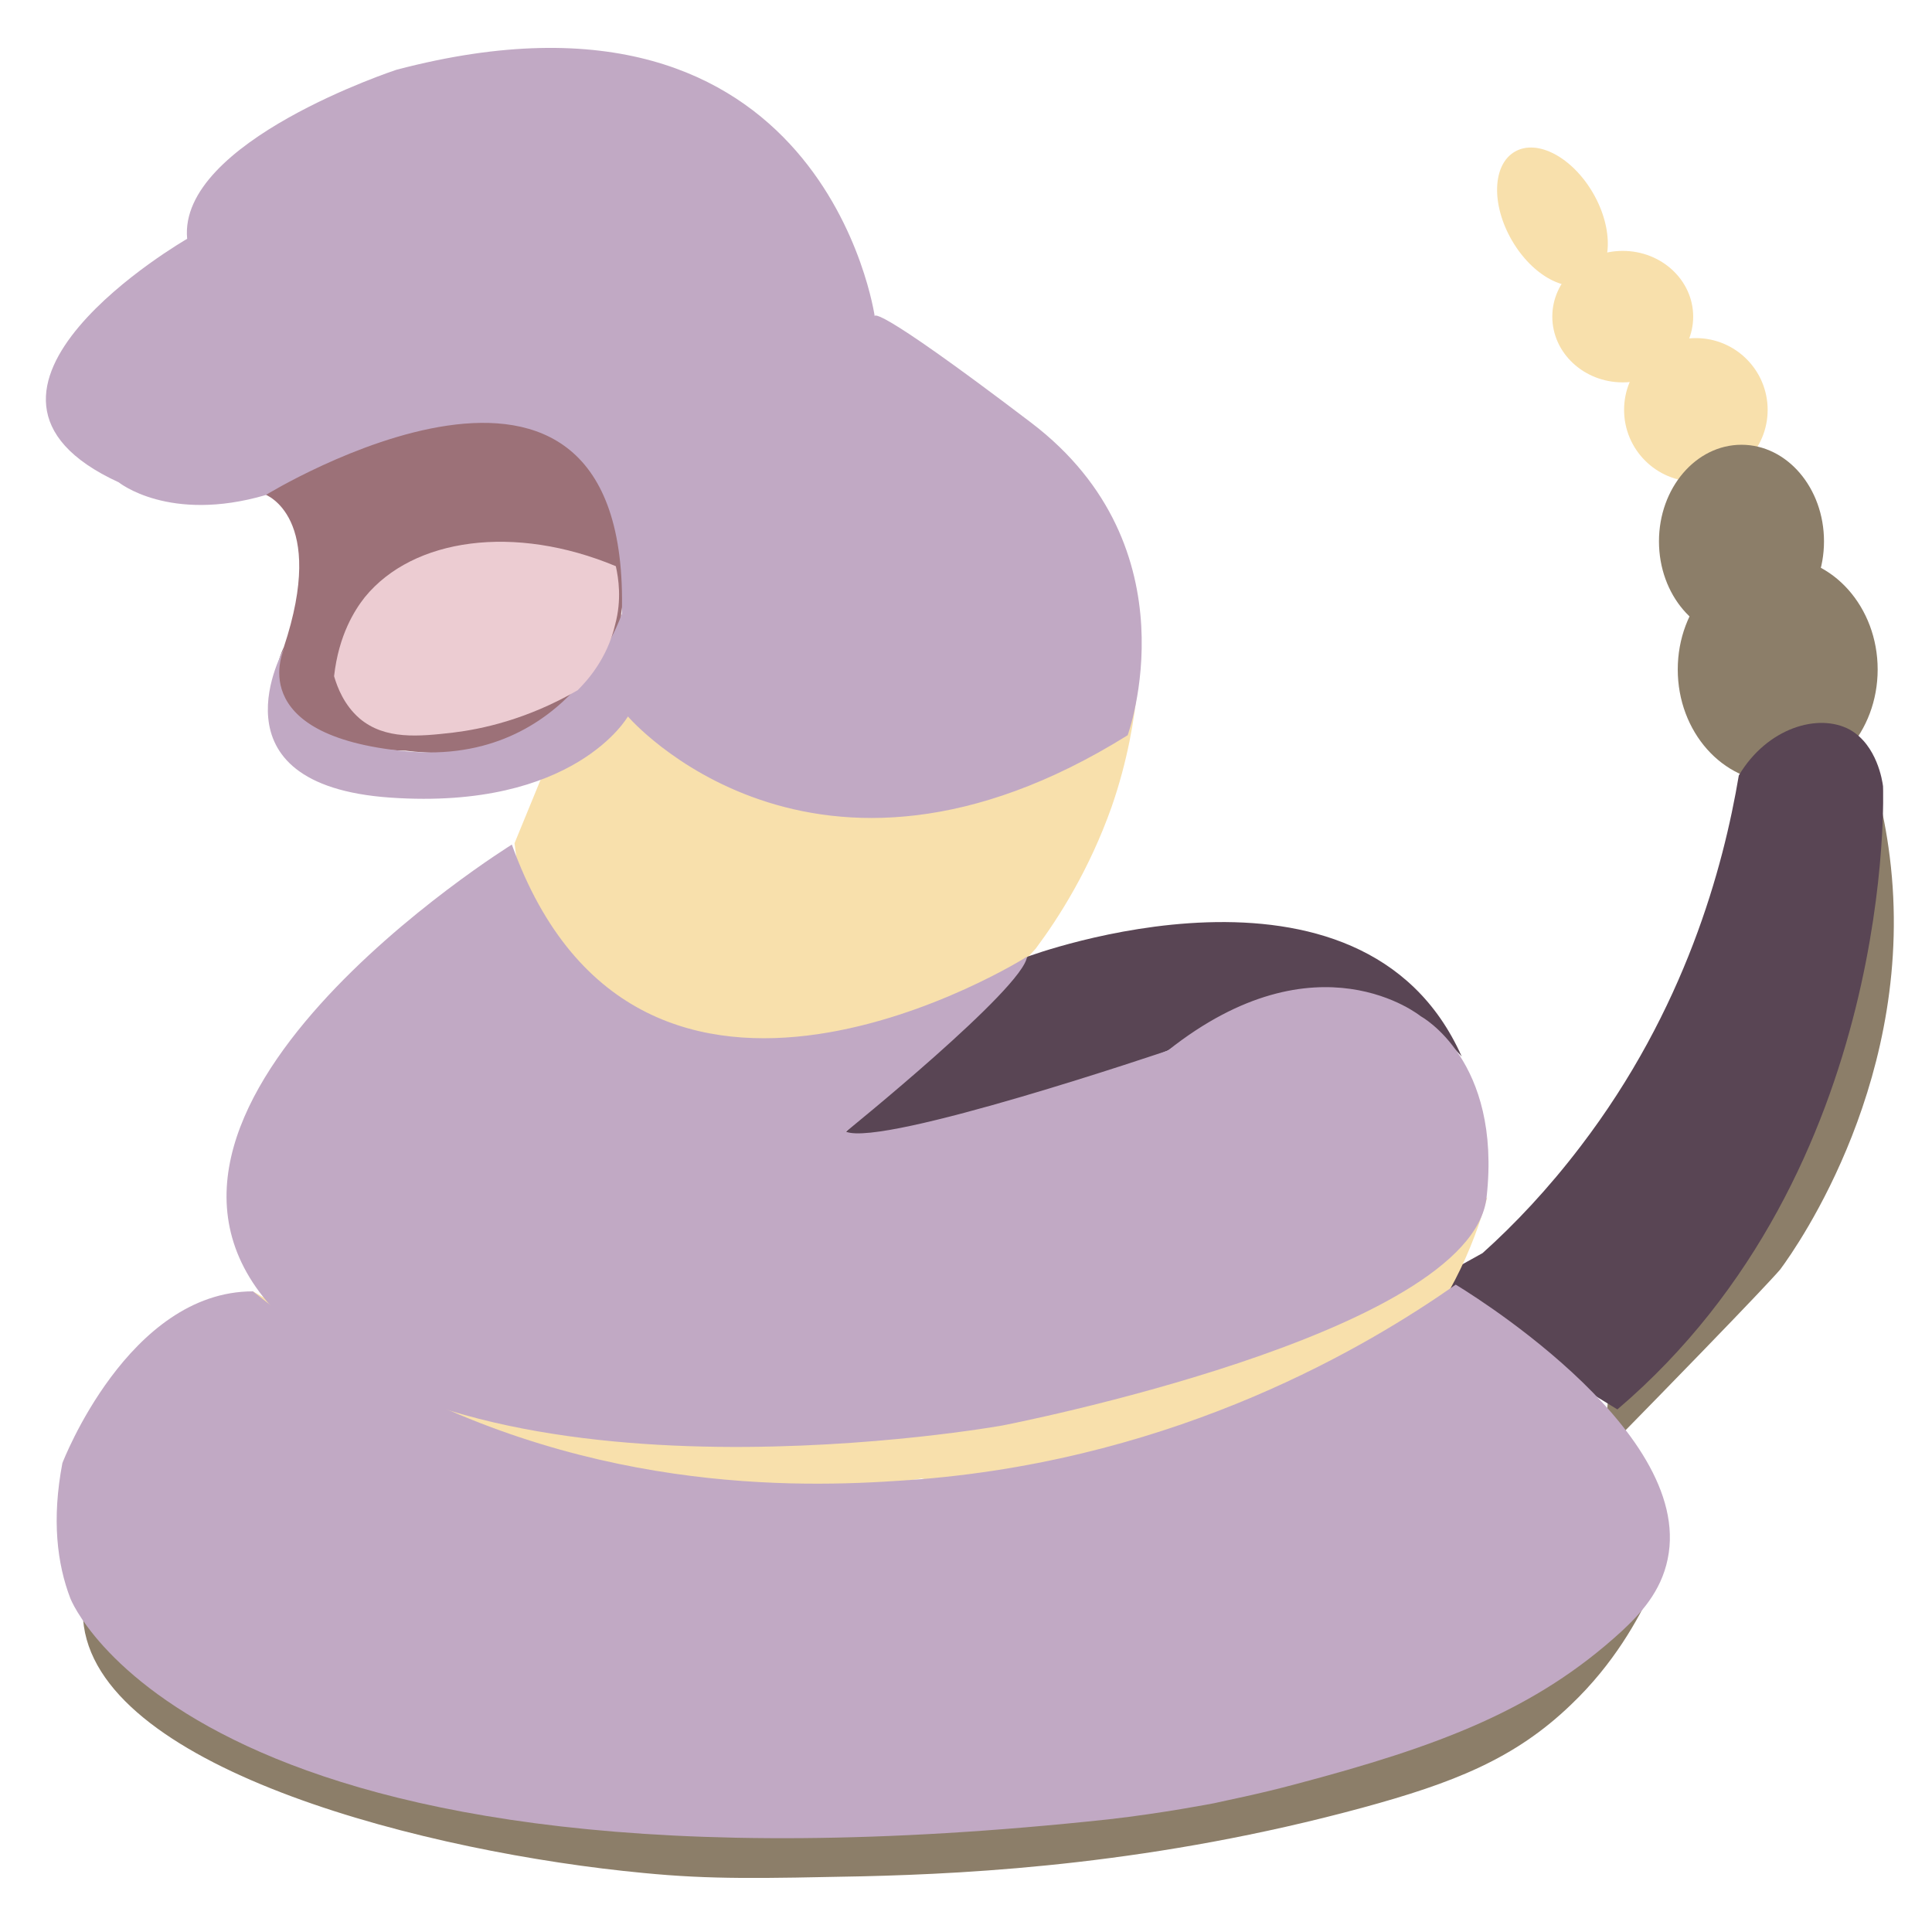
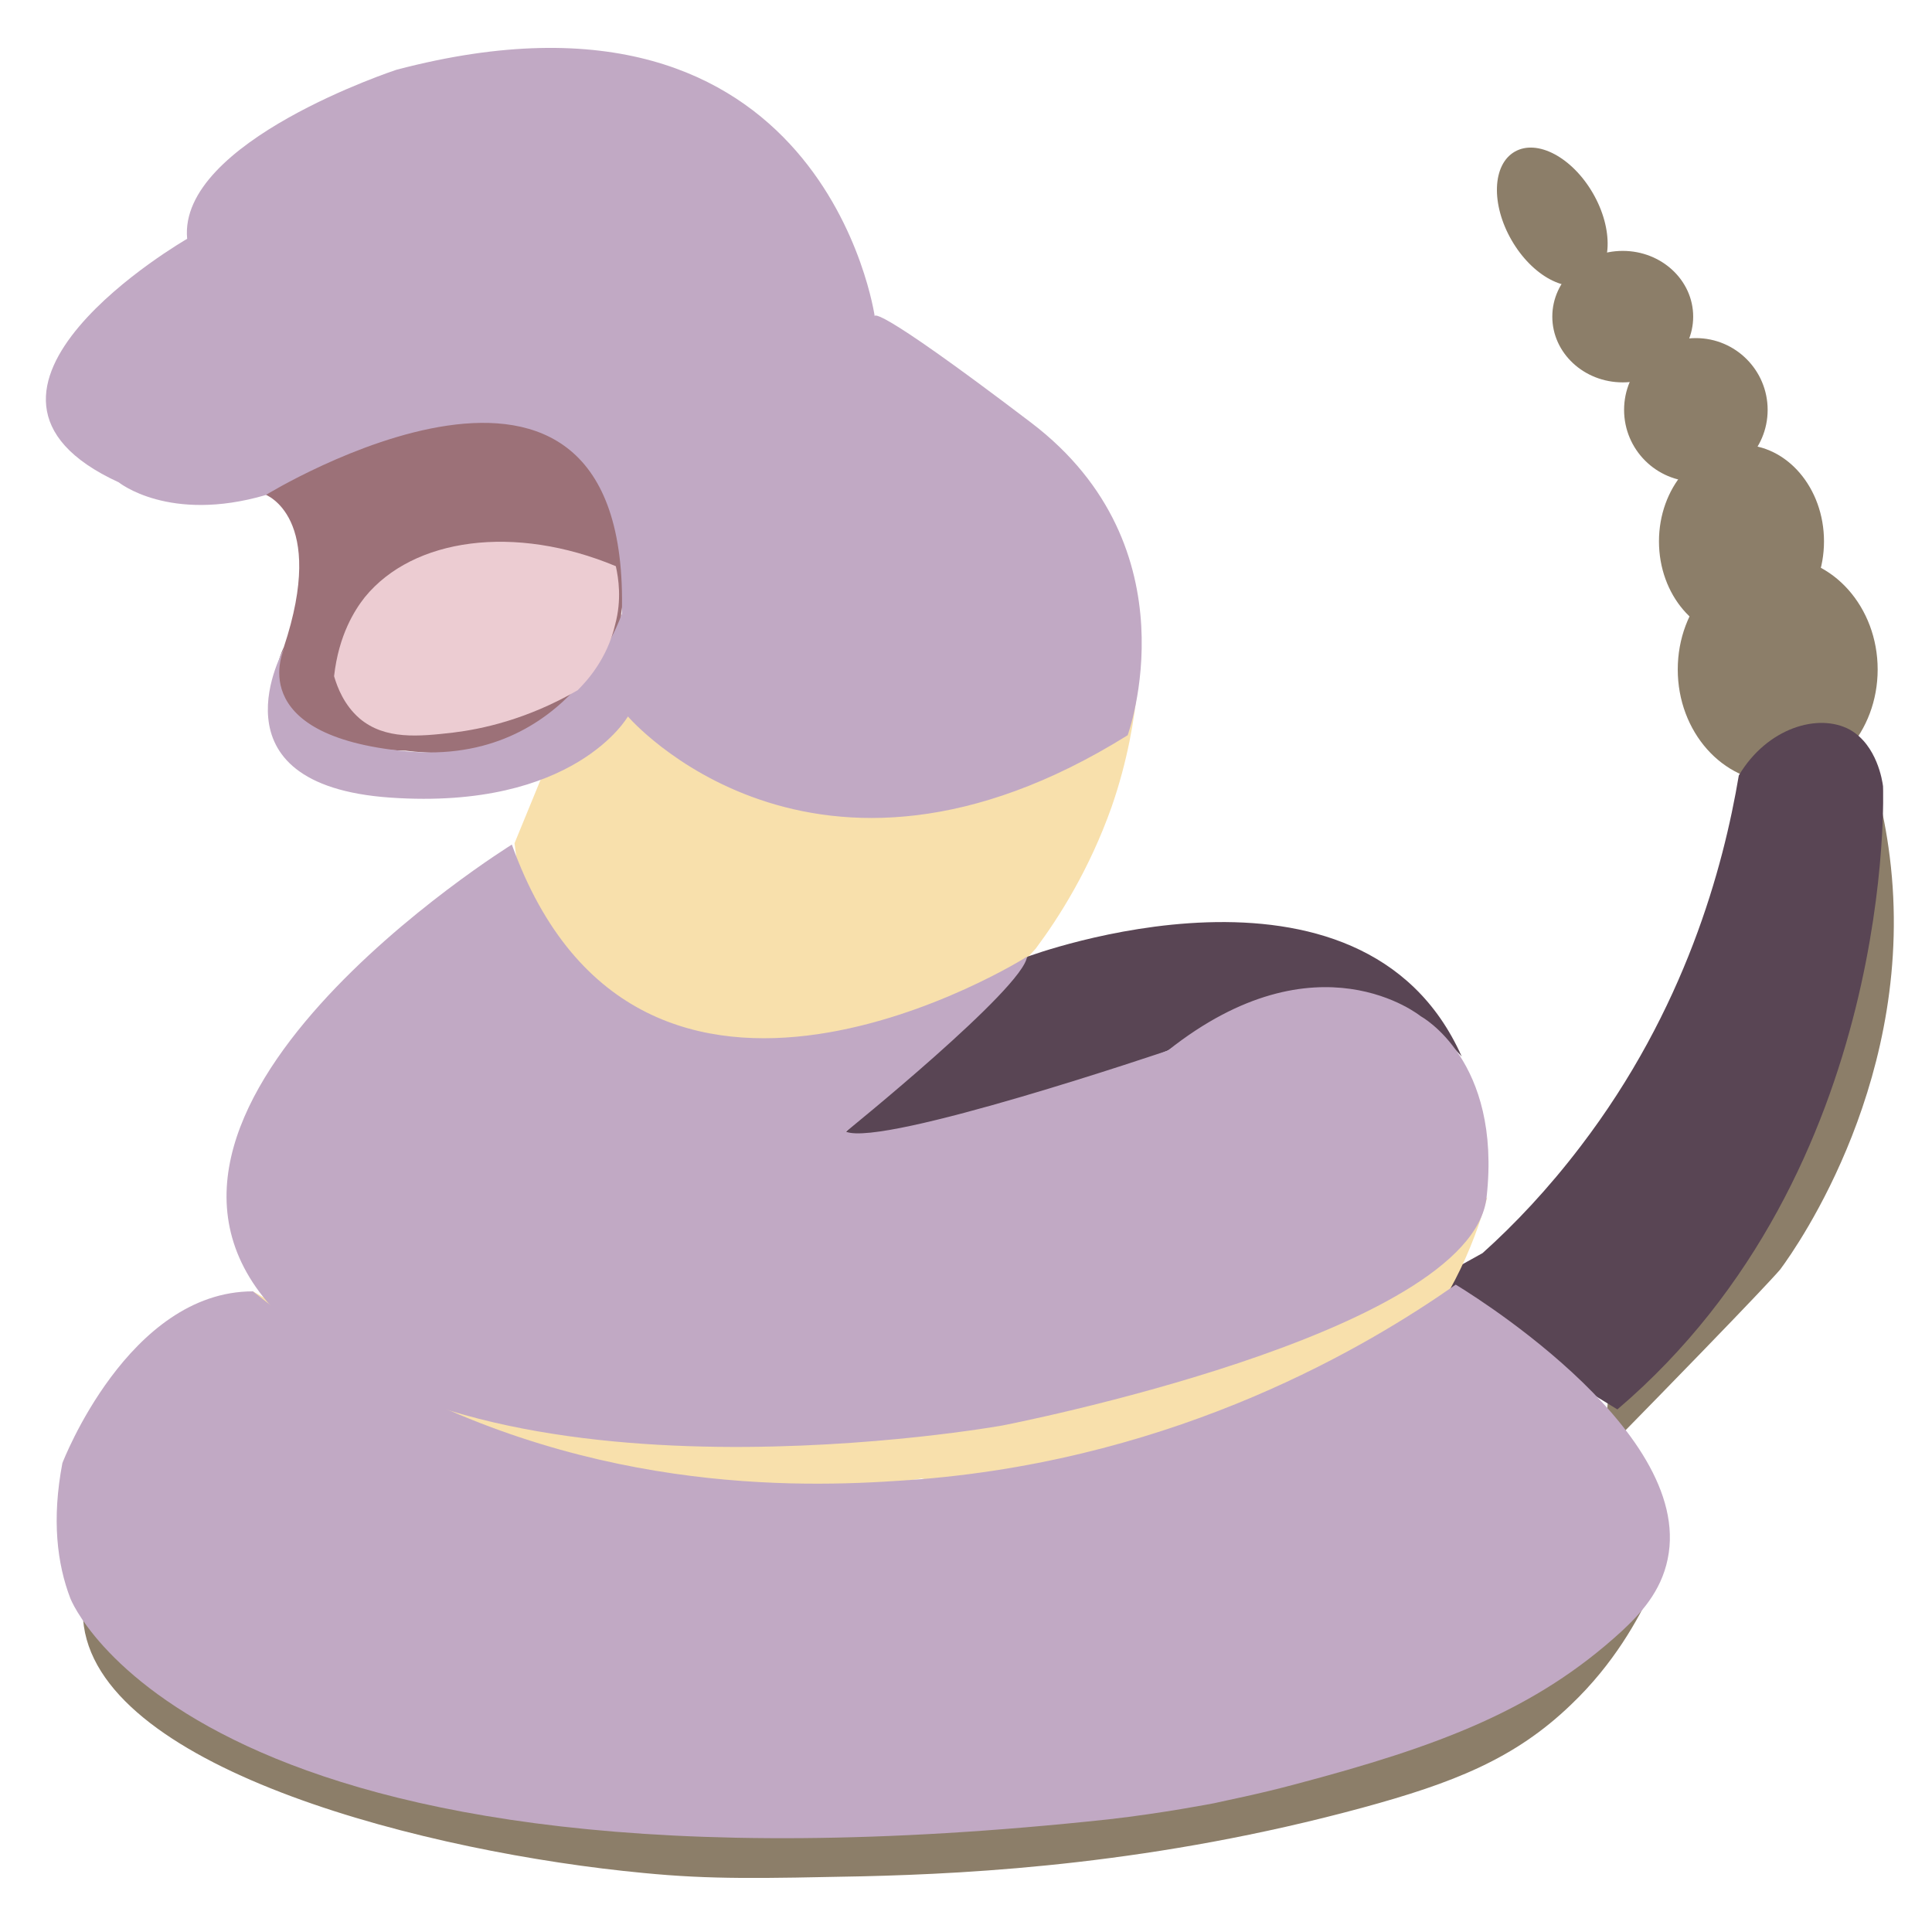
<svg xmlns="http://www.w3.org/2000/svg" version="1.1" id="Layer_1" x="0px" y="0px" viewBox="0 0 288 288" style="enable-background:new 0 0 288 288;" xml:space="preserve">
  <style type="text/css">
- 	.st0{fill:#F8E0AC;}
- 	.st1{fill:#8C7E69;}
- 	.st2{fill:#594554;}
+ 	.st0{fill:#8C7E69;}
+ 	.st1{fill:#594554;}
+ 	.st2{fill:#F8E0AC;}
	.st3{fill:#9C7178;}
	.st4{fill:#C1A9C4;}
	.st5{fill:#ECCCD2;}
</style>
  <circle class="st0" cx="252.8" cy="61.1" r="10.7" />
  <ellipse class="st0" cx="241.9" cy="47.2" rx="10.5" ry="9.8" />
-   <ellipse transform="matrix(0.866 -0.5 0.5 0.866 14.8794 120.033)" class="st0" cx="231.4" cy="32.3" rx="7" ry="11.2" />
-   <ellipse class="st1" cx="265" cy="99.8" rx="14.9" ry="16.8" />
-   <ellipse class="st1" cx="259.6" cy="80.7" rx="12.3" ry="14.4" />
-   <path class="st1" d="M239.8,207.8c12.6-32.4,25.2-64.9,37.7-97.3c1.5,4,3.3,9.9,4.2,17.2c4.1,32.6-13.7,58-16.3,61.5  c0,0-1.4,1.9-26.5,27.5l0,0L239.8,207.8z" />
-   <path class="st2" d="M211.7,192c3.1-1.7,6.2-3.5,9.3-5.2c4.8-4.3,9.8-9.6,14.6-15.9c15.6-20.4,21.3-41.6,23.6-55.3  c4.2-7.1,11.9-9.4,16.6-6.8c4,2.3,4.8,7.6,4.9,8.4c0,0,2.3,57.2-39.6,92.9C231.3,204.1,221.5,198.1,211.7,192z" />
-   <path class="st1" d="M248.2,228.8c0,0-46.6,49.4-140.7,41.5c-8.8,0.7-19.5,0.5-31.4-1.6c-31.1-5.5-52.7-21.5-63.6-31  c-0.1,0.8-0.3,2.5,0,4.7c3.1,21.6,51.6,33.8,83.4,36.8c10.2,1,17.7,0.8,32.6,0.5c17.2-0.4,43.9-1.9,74.5-10.2  c13.6-3.7,22.8-7.3,31.2-15.4c6.4-6.1,10-12.7,12.1-17.2C246.9,234.1,247.6,231.4,248.2,228.8z" />
-   <path class="st0" d="M37.7,192.5c12.3,7.2,28.3,14.3,47.6,18.3c66.8,13.6,121.8-22.1,136.4-32.3c-2,7.2-6,17-14.3,25.6  c-25.5,26.7-67.2,17-70,16.3C137.3,220.4,40,236.7,37.7,192.5z" />
-   <path class="st0" d="M76.7,125.7c2.9-7.1,5.8-14.1,8.7-21.2l8.1-1.5c4.8,4,13.3,9.9,25.4,12.3c26.4,5.4,47.3-10.3,50.7-13  c-0.5,4.9-1.5,11.1-3.9,18c-3.3,9.3-7.8,16.4-11.3,21.1c-18.7,20.8-46,24.9-62.2,13.6C79.3,146,77.2,129.8,76.7,125.7z" />
-   <path class="st2" d="M153.2,142.6c0,0,49.8-18.6,64.7,14.9c0,0-15.8-19.1-43.8-0.9c0,0-42.4,17.7-48,12.1  C126.2,168.7,148.1,147.8,153.2,142.6z" />
+   <ellipse transform="matrix(0.866 -0.5 0.5 0.866 14.8534 120.0417)" class="st0" cx="231.4" cy="32.3" rx="7" ry="11.2" />
+   <ellipse class="st0" cx="265" cy="99.8" rx="14.9" ry="16.8" />
+   <ellipse class="st0" cx="259.6" cy="80.7" rx="12.3" ry="14.4" />
+   <path class="st0" d="M239.8,207.8c12.6-32.4,25.2-64.9,37.7-97.3c1.5,4,3.3,9.9,4.2,17.2c4.1,32.6-13.7,58-16.3,61.5  c0,0-1.4,1.9-26.5,27.5l0,0L239.8,207.8z" />
+   <path class="st1" d="M211.7,192c3.1-1.7,6.2-3.5,9.3-5.2c4.8-4.3,9.8-9.6,14.6-15.9c15.6-20.4,21.3-41.6,23.6-55.3  c4.2-7.1,11.9-9.4,16.6-6.8c4,2.3,4.8,7.6,4.9,8.4c0,0,2.3,57.2-39.6,92.9C231.3,204.1,221.5,198.1,211.7,192z" />
+   <path class="st0" d="M248.2,228.8c0,0-46.6,49.4-140.7,41.5c-8.8,0.7-19.5,0.5-31.4-1.6c-31.1-5.5-52.7-21.5-63.6-31  c-0.1,0.8-0.3,2.5,0,4.7c3.1,21.6,51.6,33.8,83.4,36.8c10.2,1,17.7,0.8,32.6,0.5c17.2-0.4,43.9-1.9,74.5-10.2  c13.6-3.7,22.8-7.3,31.2-15.4c6.4-6.1,10-12.7,12.1-17.2C246.9,234.1,247.6,231.4,248.2,228.8z" />
+   <path class="st2" d="M37.7,192.5c12.3,7.2,28.3,14.3,47.6,18.3c66.8,13.6,121.8-22.1,136.4-32.3c-2,7.2-6,17-14.3,25.6  c-25.5,26.7-67.2,17-70,16.3C137.3,220.4,40,236.7,37.7,192.5z" />
+   <path class="st2" d="M76.7,125.7c2.9-7.1,5.8-14.1,8.7-21.2l8.1-1.5c4.8,4,13.3,9.9,25.4,12.3c26.4,5.4,47.3-10.3,50.7-13  c-0.5,4.9-1.5,11.1-3.9,18c-3.3,9.3-7.8,16.4-11.3,21.1c-18.7,20.8-46,24.9-62.2,13.6C79.3,146,77.2,129.8,76.7,125.7z" />
+   <path class="st1" d="M153.2,142.6c0,0,49.8-18.6,64.7,14.9c0,0-15.8-19.1-43.8-0.9c0,0-42.4,17.7-48,12.1  C126.2,168.7,148.1,147.8,153.2,142.6z" />
  <path class="st3" d="M39.5,73.7c0,0,9.3,3.3,2.8,22.8c0,0-7.9,14.9,18.2,15.4c0,0,31.7,4.7,32.1-20.5  C92.6,91.4,102.9,36.4,39.5,73.7z" />
-   <path class="st4" d="M130.4,47.2c0,0-7.5-53.6-71.3-36.8c0,0-32.6,10.7-31.2,25.2c0,0-39.6,22.8-10.2,36.3c0,0,7.5,6.1,21.9,1.9  c0,0,54.5-33.5,53.1,17.7c0,0-7.5,22.8-32.1,20.5c-24.7-2.3-18.2-15.4-18.2-15.4S30.7,117,58.2,118.9c27.5,1.9,35.4-12.1,35.4-12.1  s27.5,32.1,74.5,2.8c0,0,10.2-27.9-14.4-46.6S130.4,47.2,130.4,47.2z" />
-   <path class="st4" d="M76.3,125.9c0,0-64.7,40.1-34.5,70.3s107.6,16.3,107.6,16.3s69.9-13.5,72.2-34c2.3-20.5-9.8-27-9.8-27  s-15.4-12.6-37.7,5.1c0,0-42.4,14.4-48,12.1c0,0,26.5-21.4,27-26.1C153.2,142.6,95.4,179,76.3,125.9z" />
+   <path class="st4" d="M130.4,47.2c0,0-7.5-53.6-71.3-36.8c0,0-32.6,10.7-31.2,25.2c0,0-39.6,22.8-10.2,36.3c0,0,7.5,6.1,21.9,1.9  c0,0,54.5-33.5,53.1,17.7c0,0-7.5,22.8-32.1,20.5c-24.7-2.3-18.2-15.4-18.2-15.4S30.7,117,58.2,118.9s35.4-12.1,35.4-12.1  s27.5,32.1,74.5,2.8c0,0,10.2-27.9-14.4-46.6S130.4,47.2,130.4,47.2z" />
+   <path class="st4" d="M76.3,125.9c0,0-64.7,40.1-34.5,70.3s107.6,16.3,107.6,16.3s69.9-13.5,72.2-34s-9.8-27-9.8-27  s-15.4-12.6-37.7,5.1c0,0-42.4,14.4-48,12.1c0,0,26.5-21.4,27-26.1C153.2,142.6,95.4,179,76.3,125.9z" />
  <path class="st4" d="M217,191.5c0,0,35.7,21.2,31.6,40.9c-1,4.9-4.1,8.2-6.9,10.8c-12.8,11.7-27.1,17.1-48.7,22.8  c-5.6,1.5-10.3,2.4-12,2.8c0,0-7.7,1.5-15.7,2.4C29,285.9,10.5,238.3,10.5,238.3c-2-5.2-2.8-11.8-1.2-20.2c0,0,9.8-25.6,28.4-25.6  c5,4,12.1,9.2,21.4,14c33.2,17.2,64.9,15,78.2,14C176.1,217.3,204,200.6,217,191.5z" />
  <path class="st5" d="M91.8,84.4c-15.1-6.3-30.2-4.2-37.4,4.6c-1.5,1.9-3.9,5.6-4.6,11.8c0.5,1.7,1.5,4.3,3.8,6.3  c3.8,3.2,8.8,2.7,14,2.1c4.1-0.5,10.9-1.9,18.5-6.3c1.3-1.3,4.4-4.6,5.6-9.8C92.7,89.4,92.2,86.2,91.8,84.4z" />
</svg>
